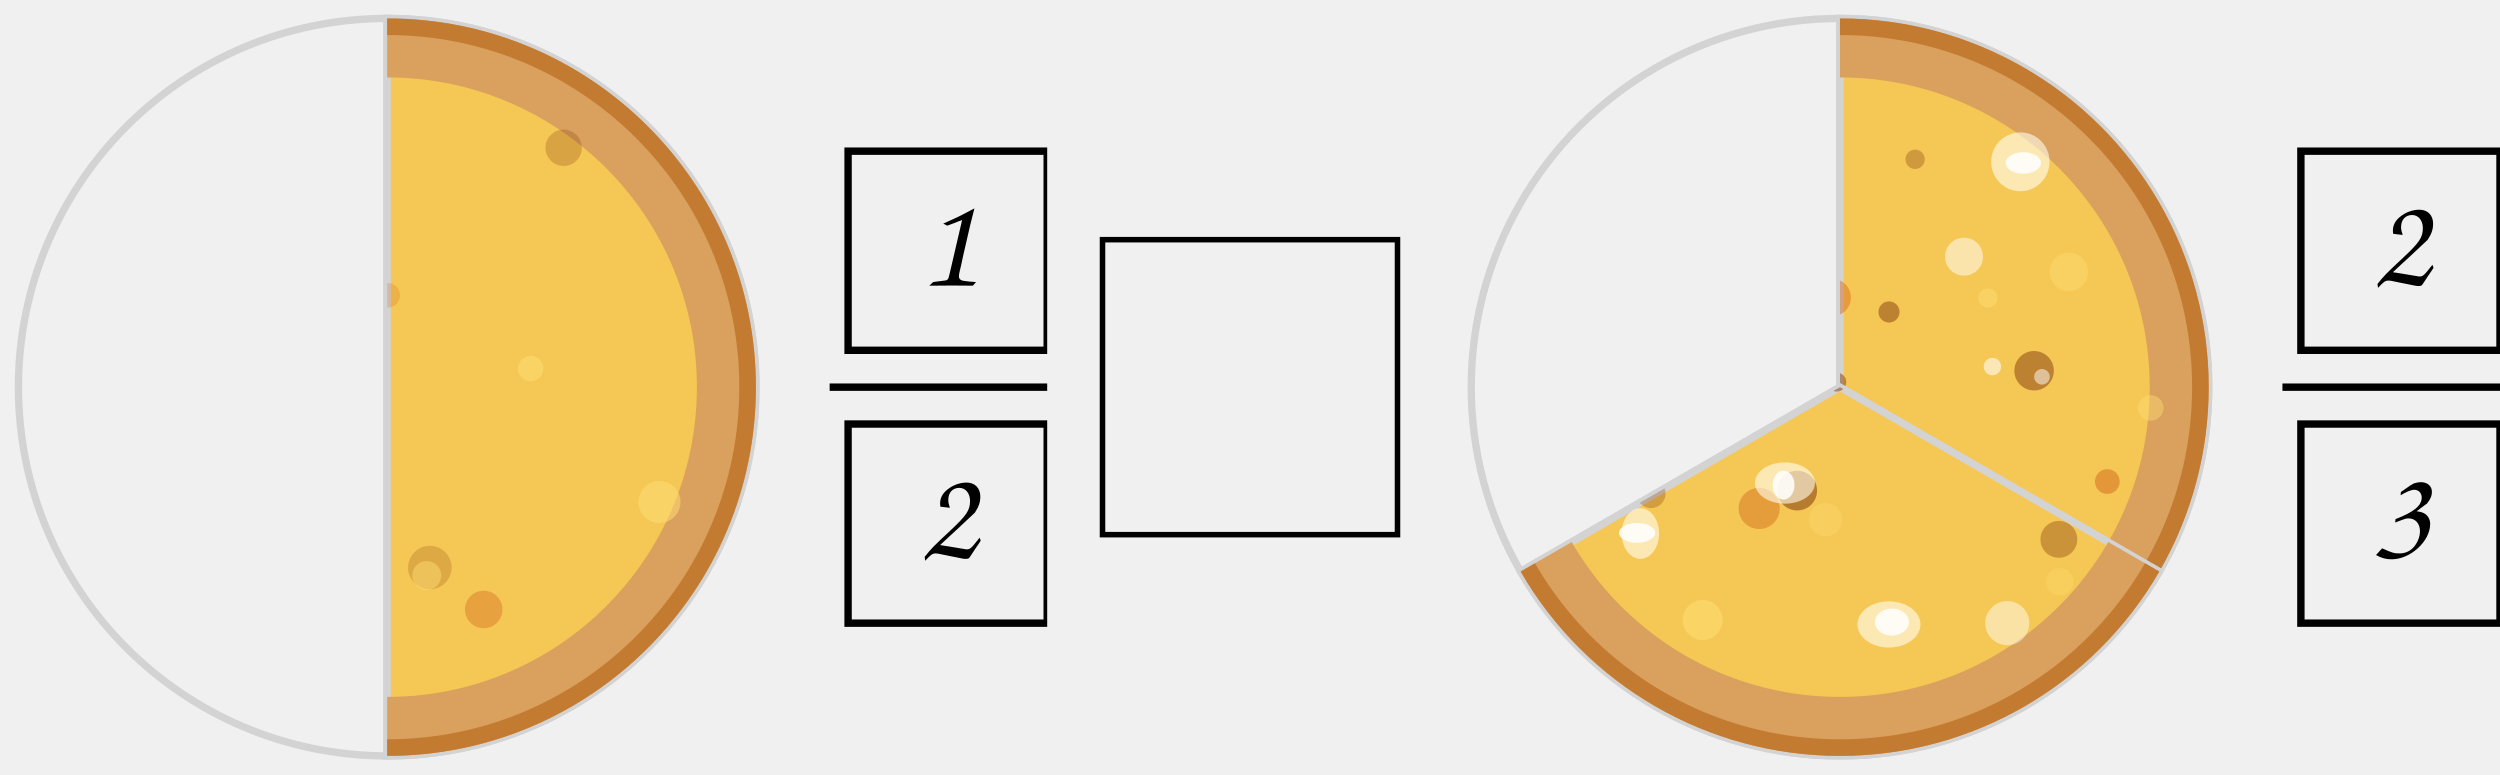
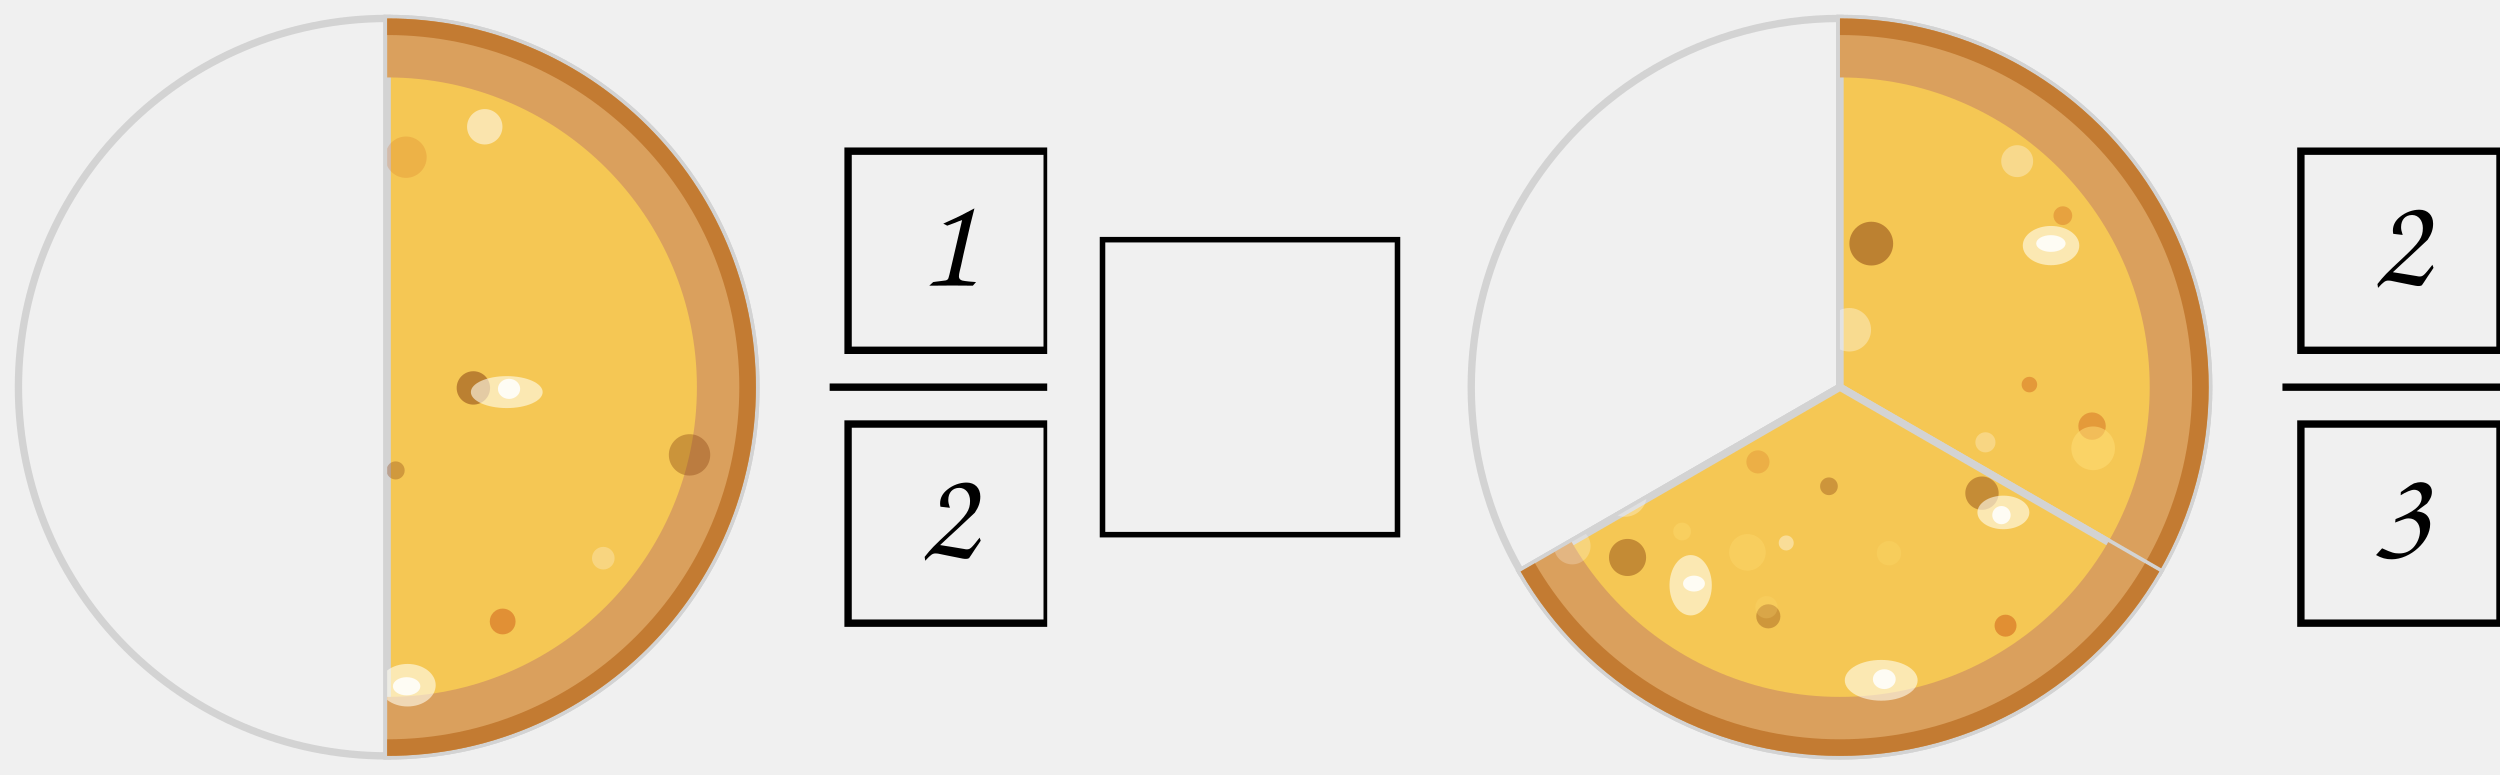
<svg xmlns="http://www.w3.org/2000/svg" xmlns:xlink="http://www.w3.org/1999/xlink" width="678.0" height="210.0">
  <svg x="0.0" y="0.0" width="284.0" height="210.0" viewBox="0 0 284.0 210">
    <defs>
-       <clipPath id="clip-4530604560-4530790736">
+       <clipPath id="clip-4538354192-4473448528">
        <path d="M105.0,105.0 L105.0,5.0 A100,100,0,0,1,105.0,205.0 Z" fill="none" />
      </clipPath>
    </defs>
    <g>
      <path d="M105.0,105.0 L105.0,5.0 A100,100,0,0,1,105.0,205.0 Z" fill="none" stroke="lightgray" stroke-width="2" />
      <path d="M105.0,105.0 L105.0,205.0 A100,100,0,0,1,105,5.0 Z" fill="none" stroke="lightgray" stroke-width="2" />
      <path d="M105.0,105.0 L105.0,5.0 A100,100,0,0,1,105.0,205.0 Z" fill="#F5C754" stroke="lightgray" stroke-width="2" />
-       <use xlink:href="#clip-4530604560-4530790736" />
-       <g clip-path="url(#clip-4530604560-4530790736)">
+       <use xlink:href="#clip-4538354192-4473448528" />
+       <g clip-path="url(#clip-4538354192-4473448528)">
        <circle cx="105.0" cy="105.0" r="92" stroke="#DAA05D" stroke-width="16" fill="none" />
        <circle cx="105.0" cy="105.0" r="98" stroke="#C37B32" stroke-width="5" fill="none" />
-         <circle cx="34.63" cy="98.535" r="2.873" fill="#8B4513" fill-opacity="0.402" />
-         <circle cx="143.904" cy="99.962" r="3.463" fill="#FFDE75" fill-opacity="0.512" />
-         <circle cx="42.722" cy="86.861" r="4.705" fill="#FFFFFF" fill-opacity="0.592" />
-         <circle cx="68.413" cy="168.089" r="3.74" fill="#8B4513" fill-opacity="0.255" />
-         <circle cx="90.213" cy="47.698" r="2.591" fill="#8B4513" fill-opacity="0.363" />
-         <circle cx="98.962" cy="130.951" r="5.209" fill="#FFDE75" fill-opacity="0.235" />
-         <circle cx="131.188" cy="165.291" r="5.082" fill="#D2691E" fill-opacity="0.405" />
-         <circle cx="40.036" cy="90.595" r="5.445" fill="#D2691E" fill-opacity="0.324" />
-         <circle cx="91.08" cy="90.99" r="5.053" fill="#8B4513" fill-opacity="0.531" />
-         <circle cx="152.864" cy="40.071" r="4.926" fill="#8B4513" fill-opacity="0.281" />
-         <circle cx="48.577" cy="139.963" r="4.049" fill="#8B4513" fill-opacity="0.31" />
-         <circle cx="116.569" cy="153.918" r="5.898" fill="#8B4513" fill-opacity="0.231" />
-         <circle cx="105.14" cy="80.092" r="3.334" fill="#D2691E" fill-opacity="0.231" />
-         <circle cx="115.728" cy="156.081" r="3.932" fill="#FFDE75" fill-opacity="0.474" />
-         <circle cx="178.844" cy="136.13" r="5.709" fill="#FFDE75" fill-opacity="0.529" />
-         <ellipse cx="70.541" cy="35.192" rx="9.075" ry="8.908" fill="#FFFDF0" fill-opacity="0.6" />
-         <ellipse cx="70.325" cy="35.448" rx="2.743" ry="3.123" fill="#FFFFFF" fill-opacity="0.85" />
-         <ellipse cx="71.424" cy="74.653" rx="8.326" ry="7.803" fill="#FFFDF0" fill-opacity="0.6" />
-         <ellipse cx="71.633" cy="74.424" rx="3.859" ry="3.417" fill="#FFFFFF" fill-opacity="0.85" />
-         <ellipse cx="32.869" cy="141.076" rx="8.297" ry="7.249" fill="#FFFDF0" fill-opacity="0.6" />
-         <ellipse cx="33.379" cy="141.337" rx="3.553" ry="2.108" fill="#FFFFFF" fill-opacity="0.85" />
+         <circle cx="55.918" cy="44.331" r="5.191" fill="#8B4513" fill-opacity="0.365" />
+         <circle cx="136.325" cy="168.547" r="3.502" fill="#D2691E" fill-opacity="0.578" />
+         <circle cx="77.264" cy="96.133" r="3.018" fill="#D2691E" fill-opacity="0.421" />
+         <circle cx="110.103" cy="42.631" r="5.609" fill="#D2691E" fill-opacity="0.226" />
+         <circle cx="163.615" cy="151.378" r="3.065" fill="#FFFFFF" fill-opacity="0.259" />
+         <circle cx="95.886" cy="43.646" r="4.077" fill="#D2691E" fill-opacity="0.477" />
+         <circle cx="128.376" cy="105.205" r="4.531" fill="#8B4513" fill-opacity="0.541" />
+         <circle cx="88.504" cy="140.738" r="5.799" fill="#FFFFFF" fill-opacity="0.526" />
+         <circle cx="72.429" cy="39.756" r="2.309" fill="#8B4513" fill-opacity="0.464" />
+         <circle cx="187.001" cy="123.364" r="5.615" fill="#8B4513" fill-opacity="0.394" />
+         <circle cx="72.663" cy="76.211" r="2.689" fill="#D2691E" fill-opacity="0.558" />
+         <circle cx="107.295" cy="127.579" r="2.456" fill="#8B4513" fill-opacity="0.345" />
+         <circle cx="131.466" cy="34.382" r="4.798" fill="#FFFFFF" fill-opacity="0.522" />
+         <circle cx="49.065" cy="114.869" r="4.661" fill="#FFDE75" fill-opacity="0.249" />
+         <circle cx="31.169" cy="77.051" r="2.04" fill="#FFFFFF" fill-opacity="0.555" />
+         <ellipse cx="44.098" cy="146.798" rx="9.499" ry="7.51" fill="#FFFDF0" fill-opacity="0.6" />
+         <ellipse cx="44.917" cy="147.462" rx="4.402" ry="2.808" fill="#FFFFFF" fill-opacity="0.85" />
+         <ellipse cx="110.522" cy="185.828" rx="7.639" ry="5.769" fill="#FFFDF0" fill-opacity="0.6" />
+         <ellipse cx="110.277" cy="186.118" rx="3.726" ry="2.468" fill="#FFFFFF" fill-opacity="0.85" />
+         <ellipse cx="137.435" cy="106.337" rx="9.734" ry="4.333" fill="#FFFDF0" fill-opacity="0.6" />
+         <ellipse cx="138.055" cy="105.46" rx="3.017" ry="2.731" fill="#FFFFFF" fill-opacity="0.85" />
      </g>
      <rect x="230.0" y="41.0" width="54.0" height="54.0" fill="none" stroke="black" stroke-width="2" />
      <rect x="230.0" y="115.0" width="54.0" height="54.0" fill="none" stroke="black" stroke-width="2" />
      <path d="M225.0,105.0 L289.0,105.0" stroke="black" stroke-width="2" />
      <text x="257.0" y="68.0" font-size="36" font-family="Comic Sans MS, Comic Sans, cursive" dominant-baseline="middle" fill="black" text-anchor="middle">1</text>
      <text x="257.0" y="142.0" font-size="36" font-family="Comic Sans MS, Comic Sans, cursive" dominant-baseline="middle" fill="black" text-anchor="middle">2</text>
    </g>
  </svg>
  <rect x="299.0" y="65.0" width="80" height="80" fill="none" stroke="black" stroke-width="1.5" />
  <svg x="394.0" y="0.0" width="284.0" height="210.0" viewBox="0 0 284.0 210">
    <defs>
-       <clipPath id="clip-4465957136-4530789712">
+       <clipPath id="clip-4473723152-4473274704">
        <path d="M105.0,105.0 L105.0,5.0 A100,100,0,0,1,191.603,155.0 Z" fill="none" />
      </clipPath>
-       <clipPath id="clip-4465957136-4530784336">
+       <clipPath id="clip-4473723152-4538540624">
        <path d="M105.0,105.0 L191.603,155.0 A100,100,0,0,1,18.397,155.0 Z" fill="none" />
      </clipPath>
    </defs>
    <g>
      <path d="M105.0,105.0 L105.0,5.0 A100,100,0,0,1,191.603,155.0 Z" fill="none" stroke="lightgray" stroke-width="2" />
      <path d="M105.0,105.0 L191.603,155.0 A100,100,0,0,1,18.397,155.0 Z" fill="none" stroke="lightgray" stroke-width="2" />
      <path d="M105.0,105.0 L18.397,155.0 A100,100,0,0,1,105,5.0 Z" fill="none" stroke="lightgray" stroke-width="2" />
      <path d="M105.0,105.0 L105.0,5.0 A100,100,0,0,1,191.603,155.0 Z" fill="#F5C754" stroke="lightgray" stroke-width="2" />
-       <use xlink:href="#clip-4465957136-4530789712" />
-       <g clip-path="url(#clip-4465957136-4530789712)">
+       <use xlink:href="#clip-4473723152-4473274704" />
+       <g clip-path="url(#clip-4473723152-4473274704)">
        <circle cx="105.0" cy="105.0" r="92" stroke="#DAA05D" stroke-width="16" fill="none" />
        <circle cx="105.0" cy="105.0" r="98" stroke="#C37B32" stroke-width="5" fill="none" />
-         <circle cx="52.361" cy="105.55" r="5.437" fill="#D2691E" fill-opacity="0.398" />
-         <circle cx="93.405" cy="133.055" r="5.384" fill="#8B4513" fill-opacity="0.583" />
-         <circle cx="53.77" cy="133.873" r="3.931" fill="#8B4513" fill-opacity="0.311" />
-         <circle cx="118.297" cy="84.606" r="2.866" fill="#8B4513" fill-opacity="0.53" />
-         <circle cx="41.757" cy="135.186" r="4.77" fill="#FFFFFF" fill-opacity="0.235" />
-         <circle cx="157.645" cy="100.548" r="5.352" fill="#8B4513" fill-opacity="0.538" />
-         <circle cx="64.245" cy="93.984" r="5.534" fill="#FFFFFF" fill-opacity="0.261" />
-         <circle cx="150.37" cy="168.994" r="5.983" fill="#FFFFFF" fill-opacity="0.465" />
-         <circle cx="83.084" cy="137.895" r="5.574" fill="#D2691E" fill-opacity="0.46" />
-         <circle cx="189.284" cy="110.64" r="3.461" fill="#FFDE75" fill-opacity="0.428" />
-         <circle cx="159.779" cy="102.19" r="2.114" fill="#FFFFFF" fill-opacity="0.505" />
-         <circle cx="164.361" cy="146.274" r="4.998" fill="#8B4513" fill-opacity="0.406" />
-         <circle cx="104.127" cy="103.629" r="2.575" fill="#8B4513" fill-opacity="0.527" />
-         <circle cx="102.906" cy="80.693" r="5.061" fill="#D2691E" fill-opacity="0.452" />
-         <circle cx="177.506" cy="130.594" r="3.36" fill="#D2691E" fill-opacity="0.501" />
-         <circle cx="54.682" cy="128.141" r="3.566" fill="#FFDE75" fill-opacity="0.228" />
-         <circle cx="101.104" cy="140.919" r="4.521" fill="#FFDE75" fill-opacity="0.315" />
-         <circle cx="79.492" cy="74.346" r="4.08" fill="#FFDE75" fill-opacity="0.406" />
-         <circle cx="36.344" cy="116.396" r="4.501" fill="#D2691E" fill-opacity="0.433" />
-         <circle cx="33.784" cy="58.861" r="4.099" fill="#FFFFFF" fill-opacity="0.487" />
-         <circle cx="89.441" cy="111.194" r="2.437" fill="#8B4513" fill-opacity="0.287" />
-         <circle cx="67.76" cy="168.149" r="5.422" fill="#FFDE75" fill-opacity="0.535" />
-         <circle cx="75.043" cy="61.247" r="3.823" fill="#FFFFFF" fill-opacity="0.252" />
-         <circle cx="164.606" cy="157.763" r="3.735" fill="#FFDE75" fill-opacity="0.28" />
-         <circle cx="125.387" cy="43.205" r="2.622" fill="#8B4513" fill-opacity="0.351" />
-         <circle cx="145.121" cy="80.81" r="2.617" fill="#FFDE75" fill-opacity="0.469" />
-         <circle cx="146.341" cy="99.419" r="2.369" fill="#FFFFFF" fill-opacity="0.563" />
-         <circle cx="37.738" cy="81.161" r="4.333" fill="#D2691E" fill-opacity="0.521" />
-         <circle cx="138.639" cy="69.611" r="5.151" fill="#FFFFFF" fill-opacity="0.51" />
-         <circle cx="167.062" cy="73.738" r="5.226" fill="#FFDE75" fill-opacity="0.43" />
-         <ellipse cx="153.921" cy="43.883" rx="7.918" ry="7.985" fill="#FFFDF0" fill-opacity="0.6" />
-         <ellipse cx="154.722" cy="44.192" rx="4.798" ry="2.922" fill="#FFFFFF" fill-opacity="0.85" />
-         <ellipse cx="50.521" cy="100.177" rx="5.528" ry="8.689" fill="#FFFDF0" fill-opacity="0.6" />
-         <ellipse cx="49.632" cy="99.431" rx="4.848" ry="2.099" fill="#FFFFFF" fill-opacity="0.85" />
-         <ellipse cx="90.07" cy="130.996" rx="8.137" ry="5.598" fill="#FFFDF0" fill-opacity="0.6" />
-         <ellipse cx="89.709" cy="131.553" rx="2.962" ry="3.917" fill="#FFFFFF" fill-opacity="0.85" />
-         <ellipse cx="118.284" cy="169.349" rx="8.552" ry="6.268" fill="#FFFDF0" fill-opacity="0.6" />
-         <ellipse cx="119.083" cy="168.704" rx="4.623" ry="3.675" fill="#FFFFFF" fill-opacity="0.85" />
-         <ellipse cx="50.871" cy="144.687" rx="5.076" ry="6.872" fill="#FFFDF0" fill-opacity="0.6" />
-         <ellipse cx="49.989" cy="144.521" rx="4.908" ry="2.7" fill="#FFFFFF" fill-opacity="0.85" />
-         <ellipse cx="29.762" cy="103.186" rx="7.166" ry="8.062" fill="#FFFDF0" fill-opacity="0.6" />
-         <ellipse cx="28.863" cy="102.217" rx="3.949" ry="3.349" fill="#FFFFFF" fill-opacity="0.85" />
+         <circle cx="46.36" cy="78.037" r="4.326" fill="#8B4513" fill-opacity="0.36" />
+         <circle cx="61.788" cy="92.046" r="4.043" fill="#FFDE75" fill-opacity="0.518" />
+         <circle cx="39.557" cy="92.804" r="2.857" fill="#FFDE75" fill-opacity="0.558" />
+         <circle cx="42.018" cy="63" r="3.509" fill="#8B4513" fill-opacity="0.373" />
+         <circle cx="149.902" cy="169.681" r="2.982" fill="#D2691E" fill-opacity="0.593" />
+         <circle cx="102.011" cy="131.879" r="2.405" fill="#8B4513" fill-opacity="0.382" />
+         <circle cx="165.445" cy="58.492" r="2.548" fill="#D2691E" fill-opacity="0.379" />
+         <circle cx="153.06" cy="43.704" r="4.329" fill="#FFFFFF" fill-opacity="0.327" />
+         <circle cx="33.521" cy="134.907" r="4.778" fill="#8B4513" fill-opacity="0.579" />
+         <circle cx="85.568" cy="167.151" r="3.274" fill="#8B4513" fill-opacity="0.365" />
+         <circle cx="89.269" cy="105.368" r="4.702" fill="#D2691E" fill-opacity="0.343" />
+         <circle cx="107.527" cy="89.43" r="5.903" fill="#FFFFFF" fill-opacity="0.348" />
+         <circle cx="143.511" cy="133.744" r="4.522" fill="#8B4513" fill-opacity="0.447" />
+         <circle cx="62.186" cy="144.15" r="2.414" fill="#FFDE75" fill-opacity="0.349" />
+         <circle cx="85.064" cy="164.676" r="3.019" fill="#FFDE75" fill-opacity="0.223" />
+         <circle cx="144.449" cy="119.958" r="2.732" fill="#FFFFFF" fill-opacity="0.275" />
+         <circle cx="32.393" cy="148.092" r="4.969" fill="#FFFFFF" fill-opacity="0.232" />
+         <circle cx="90.423" cy="147.249" r="2.035" fill="#FFFFFF" fill-opacity="0.397" />
+         <circle cx="47.394" cy="151.185" r="5.033" fill="#8B4513" fill-opacity="0.462" />
+         <circle cx="57.639" cy="77.724" r="3.868" fill="#8B4513" fill-opacity="0.27" />
+         <circle cx="24.282" cy="95.685" r="5.067" fill="#FFFFFF" fill-opacity="0.558" />
+         <circle cx="118.289" cy="150.019" r="3.308" fill="#FFDE75" fill-opacity="0.225" />
+         <circle cx="82.753" cy="125.268" r="3.139" fill="#D2691E" fill-opacity="0.251" />
+         <circle cx="96.208" cy="75.428" r="3.24" fill="#8B4513" fill-opacity="0.584" />
+         <circle cx="173.365" cy="115.565" r="3.719" fill="#D2691E" fill-opacity="0.478" />
+         <circle cx="79.91" cy="149.799" r="4.948" fill="#FFDE75" fill-opacity="0.332" />
+         <circle cx="156.376" cy="104.3" r="2.114" fill="#D2691E" fill-opacity="0.483" />
+         <circle cx="173.661" cy="121.582" r="5.923" fill="#FFDE75" fill-opacity="0.529" />
+         <circle cx="46.693" cy="134.248" r="5.907" fill="#FFFFFF" fill-opacity="0.298" />
+         <circle cx="113.489" cy="66.07" r="5.937" fill="#8B4513" fill-opacity="0.538" />
+         <ellipse cx="64.508" cy="158.717" rx="5.738" ry="8.185" fill="#FFFDF0" fill-opacity="0.6" />
+         <ellipse cx="65.405" cy="158.269" rx="2.969" ry="2.16" fill="#FFFFFF" fill-opacity="0.85" />
+         <ellipse cx="116.183" cy="184.496" rx="9.88" ry="5.525" fill="#FFFDF0" fill-opacity="0.6" />
+         <ellipse cx="117.02" cy="184.188" rx="3.096" ry="2.687" fill="#FFFFFF" fill-opacity="0.85" />
+         <ellipse cx="162.241" cy="66.602" rx="7.664" ry="5.322" fill="#FFFDF0" fill-opacity="0.6" />
+         <ellipse cx="162.2" cy="66.04" rx="3.985" ry="2.268" fill="#FFFFFF" fill-opacity="0.85" />
+         <ellipse cx="39.094" cy="121.604" rx="9.249" ry="8.717" fill="#FFFDF0" fill-opacity="0.6" />
+         <ellipse cx="40.035" cy="121.496" rx="4.187" ry="3.977" fill="#FFFFFF" fill-opacity="0.85" />
+         <ellipse cx="25.64" cy="87.181" rx="7.337" ry="4.564" fill="#FFFDF0" fill-opacity="0.6" />
+         <ellipse cx="25.204" cy="87.778" rx="2.063" ry="3.748" fill="#FFFFFF" fill-opacity="0.85" />
+         <ellipse cx="149.322" cy="138.972" rx="7.043" ry="4.552" fill="#FFFDF0" fill-opacity="0.6" />
+         <ellipse cx="148.795" cy="139.701" rx="2.495" ry="2.472" fill="#FFFFFF" fill-opacity="0.85" />
      </g>
      <path d="M105.0,105.0 L191.603,155.0 A100,100,0,0,1,18.397,155.0 Z" fill="#F5C754" stroke="lightgray" stroke-width="2" />
-       <use xlink:href="#clip-4465957136-4530784336" />
-       <g clip-path="url(#clip-4465957136-4530784336)">
+       <use xlink:href="#clip-4473723152-4538540624" />
+       <g clip-path="url(#clip-4473723152-4538540624)">
        <circle cx="105.0" cy="105.0" r="92" stroke="#DAA05D" stroke-width="16" fill="none" />
        <circle cx="105.0" cy="105.0" r="98" stroke="#C37B32" stroke-width="5" fill="none" />
-         <circle cx="52.361" cy="105.55" r="5.437" fill="#D2691E" fill-opacity="0.398" />
-         <circle cx="93.405" cy="133.055" r="5.384" fill="#8B4513" fill-opacity="0.583" />
-         <circle cx="53.77" cy="133.873" r="3.931" fill="#8B4513" fill-opacity="0.311" />
-         <circle cx="118.297" cy="84.606" r="2.866" fill="#8B4513" fill-opacity="0.53" />
-         <circle cx="41.757" cy="135.186" r="4.77" fill="#FFFFFF" fill-opacity="0.235" />
-         <circle cx="157.645" cy="100.548" r="5.352" fill="#8B4513" fill-opacity="0.538" />
-         <circle cx="64.245" cy="93.984" r="5.534" fill="#FFFFFF" fill-opacity="0.261" />
-         <circle cx="150.37" cy="168.994" r="5.983" fill="#FFFFFF" fill-opacity="0.465" />
-         <circle cx="83.084" cy="137.895" r="5.574" fill="#D2691E" fill-opacity="0.46" />
-         <circle cx="189.284" cy="110.64" r="3.461" fill="#FFDE75" fill-opacity="0.428" />
-         <circle cx="159.779" cy="102.19" r="2.114" fill="#FFFFFF" fill-opacity="0.505" />
-         <circle cx="164.361" cy="146.274" r="4.998" fill="#8B4513" fill-opacity="0.406" />
-         <circle cx="104.127" cy="103.629" r="2.575" fill="#8B4513" fill-opacity="0.527" />
-         <circle cx="102.906" cy="80.693" r="5.061" fill="#D2691E" fill-opacity="0.452" />
-         <circle cx="177.506" cy="130.594" r="3.36" fill="#D2691E" fill-opacity="0.501" />
-         <circle cx="54.682" cy="128.141" r="3.566" fill="#FFDE75" fill-opacity="0.228" />
-         <circle cx="101.104" cy="140.919" r="4.521" fill="#FFDE75" fill-opacity="0.315" />
-         <circle cx="79.492" cy="74.346" r="4.08" fill="#FFDE75" fill-opacity="0.406" />
-         <circle cx="36.344" cy="116.396" r="4.501" fill="#D2691E" fill-opacity="0.433" />
-         <circle cx="33.784" cy="58.861" r="4.099" fill="#FFFFFF" fill-opacity="0.487" />
-         <circle cx="89.441" cy="111.194" r="2.437" fill="#8B4513" fill-opacity="0.287" />
-         <circle cx="67.76" cy="168.149" r="5.422" fill="#FFDE75" fill-opacity="0.535" />
-         <circle cx="75.043" cy="61.247" r="3.823" fill="#FFFFFF" fill-opacity="0.252" />
-         <circle cx="164.606" cy="157.763" r="3.735" fill="#FFDE75" fill-opacity="0.28" />
-         <circle cx="125.387" cy="43.205" r="2.622" fill="#8B4513" fill-opacity="0.351" />
-         <circle cx="145.121" cy="80.81" r="2.617" fill="#FFDE75" fill-opacity="0.469" />
-         <circle cx="146.341" cy="99.419" r="2.369" fill="#FFFFFF" fill-opacity="0.563" />
-         <circle cx="37.738" cy="81.161" r="4.333" fill="#D2691E" fill-opacity="0.521" />
-         <circle cx="138.639" cy="69.611" r="5.151" fill="#FFFFFF" fill-opacity="0.51" />
-         <circle cx="167.062" cy="73.738" r="5.226" fill="#FFDE75" fill-opacity="0.43" />
-         <ellipse cx="153.921" cy="43.883" rx="7.918" ry="7.985" fill="#FFFDF0" fill-opacity="0.6" />
-         <ellipse cx="154.722" cy="44.192" rx="4.798" ry="2.922" fill="#FFFFFF" fill-opacity="0.85" />
-         <ellipse cx="50.521" cy="100.177" rx="5.528" ry="8.689" fill="#FFFDF0" fill-opacity="0.6" />
-         <ellipse cx="49.632" cy="99.431" rx="4.848" ry="2.099" fill="#FFFFFF" fill-opacity="0.85" />
-         <ellipse cx="90.07" cy="130.996" rx="8.137" ry="5.598" fill="#FFFDF0" fill-opacity="0.6" />
-         <ellipse cx="89.709" cy="131.553" rx="2.962" ry="3.917" fill="#FFFFFF" fill-opacity="0.85" />
-         <ellipse cx="118.284" cy="169.349" rx="8.552" ry="6.268" fill="#FFFDF0" fill-opacity="0.6" />
-         <ellipse cx="119.083" cy="168.704" rx="4.623" ry="3.675" fill="#FFFFFF" fill-opacity="0.85" />
-         <ellipse cx="50.871" cy="144.687" rx="5.076" ry="6.872" fill="#FFFDF0" fill-opacity="0.6" />
-         <ellipse cx="49.989" cy="144.521" rx="4.908" ry="2.7" fill="#FFFFFF" fill-opacity="0.85" />
-         <ellipse cx="29.762" cy="103.186" rx="7.166" ry="8.062" fill="#FFFDF0" fill-opacity="0.6" />
-         <ellipse cx="28.863" cy="102.217" rx="3.949" ry="3.349" fill="#FFFFFF" fill-opacity="0.85" />
+         <circle cx="46.36" cy="78.037" r="4.326" fill="#8B4513" fill-opacity="0.36" />
+         <circle cx="61.788" cy="92.046" r="4.043" fill="#FFDE75" fill-opacity="0.518" />
+         <circle cx="39.557" cy="92.804" r="2.857" fill="#FFDE75" fill-opacity="0.558" />
+         <circle cx="42.018" cy="63" r="3.509" fill="#8B4513" fill-opacity="0.373" />
+         <circle cx="149.902" cy="169.681" r="2.982" fill="#D2691E" fill-opacity="0.593" />
+         <circle cx="102.011" cy="131.879" r="2.405" fill="#8B4513" fill-opacity="0.382" />
+         <circle cx="165.445" cy="58.492" r="2.548" fill="#D2691E" fill-opacity="0.379" />
+         <circle cx="153.06" cy="43.704" r="4.329" fill="#FFFFFF" fill-opacity="0.327" />
+         <circle cx="33.521" cy="134.907" r="4.778" fill="#8B4513" fill-opacity="0.579" />
+         <circle cx="85.568" cy="167.151" r="3.274" fill="#8B4513" fill-opacity="0.365" />
+         <circle cx="89.269" cy="105.368" r="4.702" fill="#D2691E" fill-opacity="0.343" />
+         <circle cx="107.527" cy="89.43" r="5.903" fill="#FFFFFF" fill-opacity="0.348" />
+         <circle cx="143.511" cy="133.744" r="4.522" fill="#8B4513" fill-opacity="0.447" />
+         <circle cx="62.186" cy="144.15" r="2.414" fill="#FFDE75" fill-opacity="0.349" />
+         <circle cx="85.064" cy="164.676" r="3.019" fill="#FFDE75" fill-opacity="0.223" />
+         <circle cx="144.449" cy="119.958" r="2.732" fill="#FFFFFF" fill-opacity="0.275" />
+         <circle cx="32.393" cy="148.092" r="4.969" fill="#FFFFFF" fill-opacity="0.232" />
+         <circle cx="90.423" cy="147.249" r="2.035" fill="#FFFFFF" fill-opacity="0.397" />
+         <circle cx="47.394" cy="151.185" r="5.033" fill="#8B4513" fill-opacity="0.462" />
+         <circle cx="57.639" cy="77.724" r="3.868" fill="#8B4513" fill-opacity="0.27" />
+         <circle cx="24.282" cy="95.685" r="5.067" fill="#FFFFFF" fill-opacity="0.558" />
+         <circle cx="118.289" cy="150.019" r="3.308" fill="#FFDE75" fill-opacity="0.225" />
+         <circle cx="82.753" cy="125.268" r="3.139" fill="#D2691E" fill-opacity="0.251" />
+         <circle cx="96.208" cy="75.428" r="3.24" fill="#8B4513" fill-opacity="0.584" />
+         <circle cx="173.365" cy="115.565" r="3.719" fill="#D2691E" fill-opacity="0.478" />
+         <circle cx="79.91" cy="149.799" r="4.948" fill="#FFDE75" fill-opacity="0.332" />
+         <circle cx="156.376" cy="104.3" r="2.114" fill="#D2691E" fill-opacity="0.483" />
+         <circle cx="173.661" cy="121.582" r="5.923" fill="#FFDE75" fill-opacity="0.529" />
+         <circle cx="46.693" cy="134.248" r="5.907" fill="#FFFFFF" fill-opacity="0.298" />
+         <circle cx="113.489" cy="66.07" r="5.937" fill="#8B4513" fill-opacity="0.538" />
+         <ellipse cx="64.508" cy="158.717" rx="5.738" ry="8.185" fill="#FFFDF0" fill-opacity="0.6" />
+         <ellipse cx="65.405" cy="158.269" rx="2.969" ry="2.16" fill="#FFFFFF" fill-opacity="0.85" />
+         <ellipse cx="116.183" cy="184.496" rx="9.88" ry="5.525" fill="#FFFDF0" fill-opacity="0.6" />
+         <ellipse cx="117.02" cy="184.188" rx="3.096" ry="2.687" fill="#FFFFFF" fill-opacity="0.85" />
+         <ellipse cx="162.241" cy="66.602" rx="7.664" ry="5.322" fill="#FFFDF0" fill-opacity="0.6" />
+         <ellipse cx="162.2" cy="66.04" rx="3.985" ry="2.268" fill="#FFFFFF" fill-opacity="0.85" />
+         <ellipse cx="39.094" cy="121.604" rx="9.249" ry="8.717" fill="#FFFDF0" fill-opacity="0.6" />
+         <ellipse cx="40.035" cy="121.496" rx="4.187" ry="3.977" fill="#FFFFFF" fill-opacity="0.85" />
+         <ellipse cx="25.64" cy="87.181" rx="7.337" ry="4.564" fill="#FFFDF0" fill-opacity="0.6" />
+         <ellipse cx="25.204" cy="87.778" rx="2.063" ry="3.748" fill="#FFFFFF" fill-opacity="0.85" />
+         <ellipse cx="149.322" cy="138.972" rx="7.043" ry="4.552" fill="#FFFDF0" fill-opacity="0.6" />
+         <ellipse cx="148.795" cy="139.701" rx="2.495" ry="2.472" fill="#FFFFFF" fill-opacity="0.85" />
      </g>
      <rect x="230.0" y="41.0" width="54.0" height="54.0" fill="none" stroke="black" stroke-width="2" />
      <rect x="230.0" y="115.0" width="54.0" height="54.0" fill="none" stroke="black" stroke-width="2" />
      <path d="M225.0,105.0 L289.0,105.0" stroke="black" stroke-width="2" />
      <text x="257.0" y="68.0" font-size="36" font-family="Comic Sans MS, Comic Sans, cursive" dominant-baseline="middle" fill="black" text-anchor="middle">2</text>
      <text x="257.0" y="142.0" font-size="36" font-family="Comic Sans MS, Comic Sans, cursive" dominant-baseline="middle" fill="black" text-anchor="middle">3</text>
    </g>
  </svg>
</svg>
